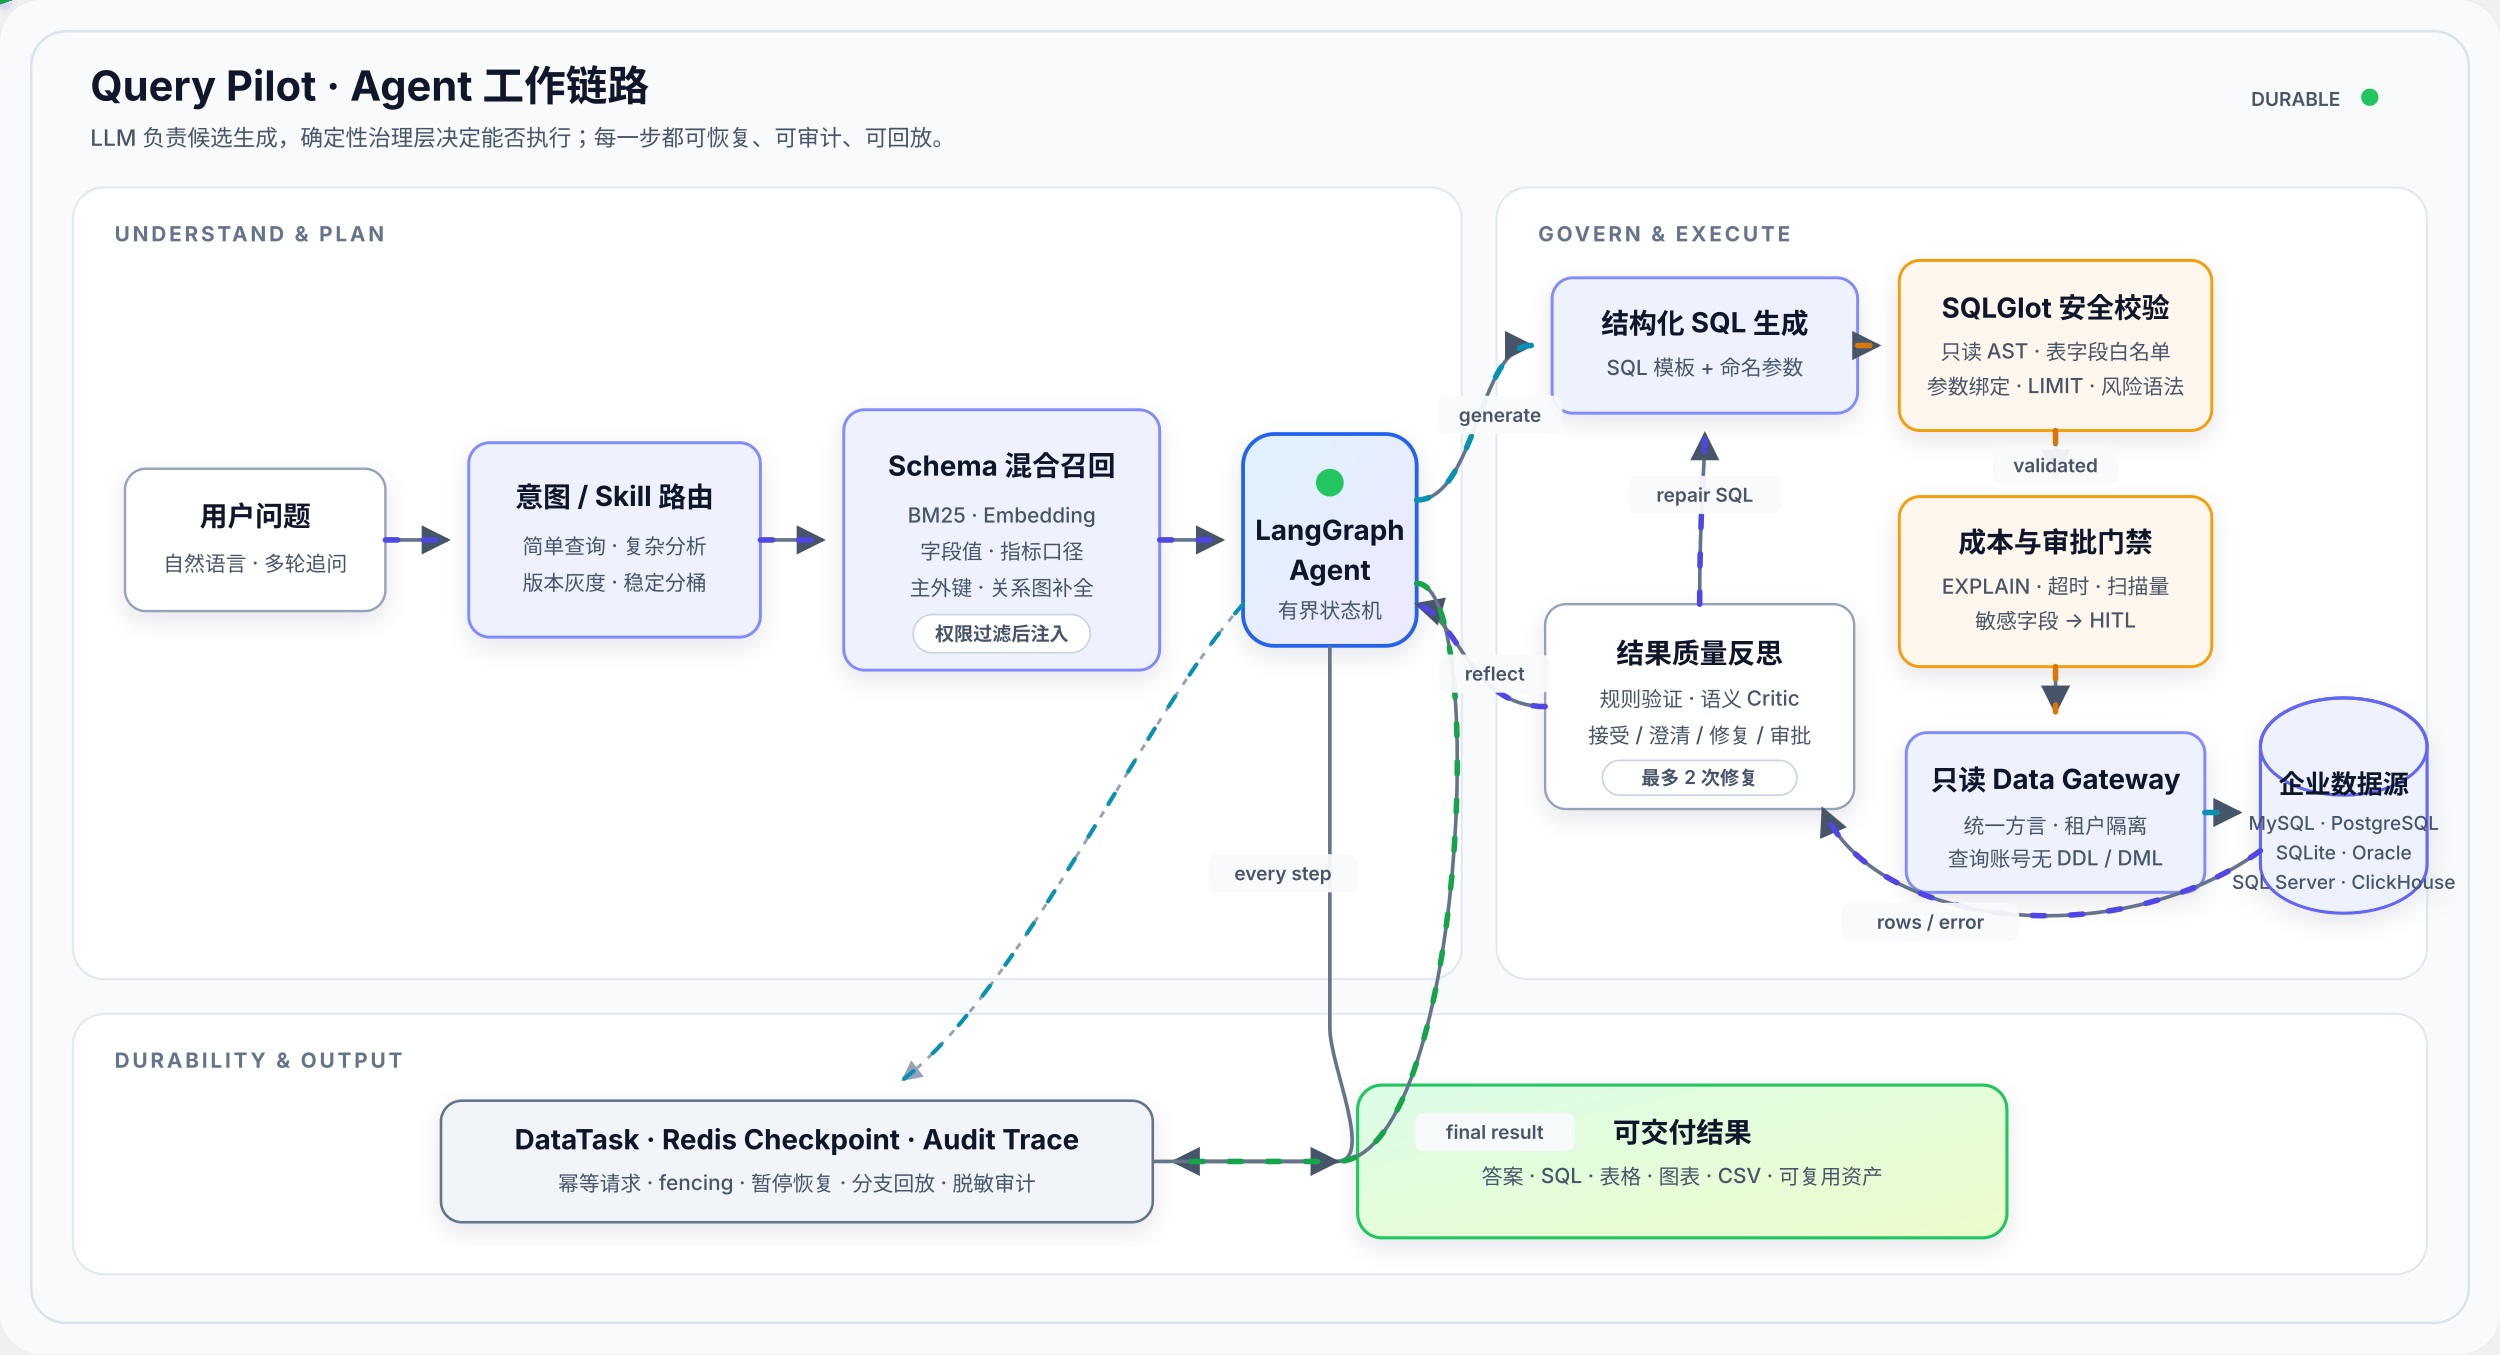
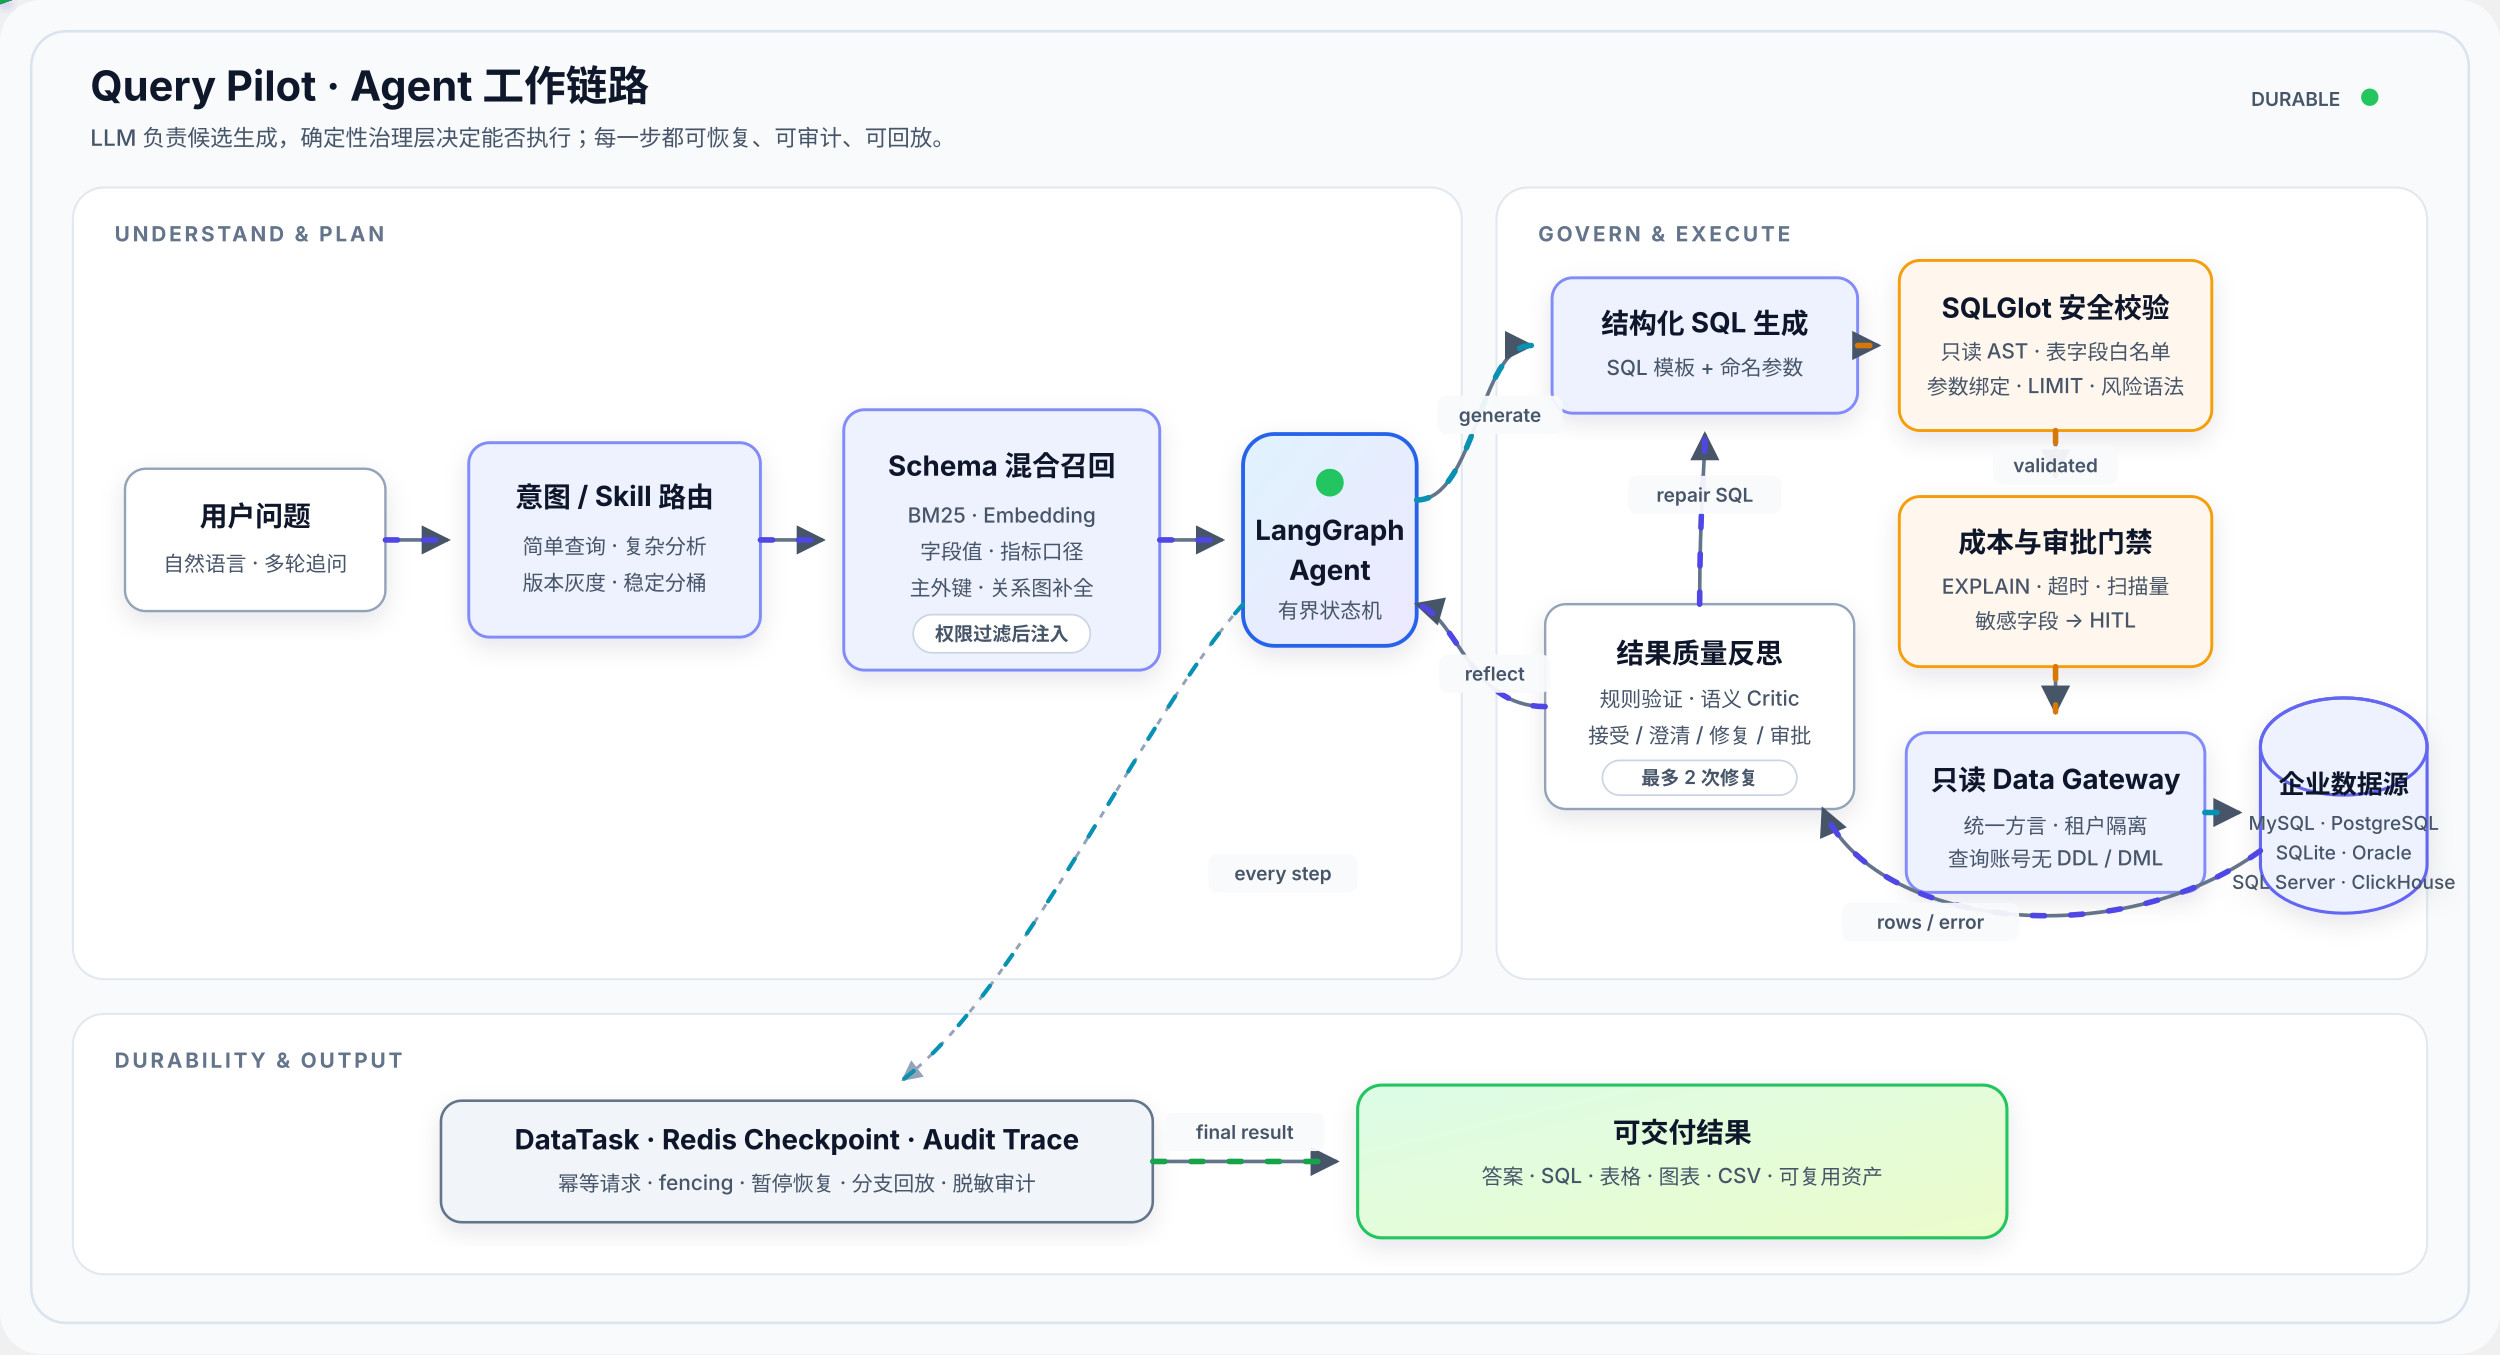
<svg xmlns="http://www.w3.org/2000/svg" viewBox="0 0 1440 780" role="img" aria-labelledby="title desc">
  <defs>
    <filter id="shadow" x="-20%" y="-20%" width="140%" height="140%">
      <feDropShadow dx="0" dy="5" stdDeviation="7" flood-color="#0f172a" flood-opacity="0.10" />
    </filter>
    <linearGradient id="agentFill" x1="0" y1="0" x2="1" y2="1">
      <stop offset="0" stop-color="#e0f2fe" />
      <stop offset="1" stop-color="#ede9fe" />
    </linearGradient>
    <linearGradient id="outputFill" x1="0" y1="0" x2="1" y2="1">
      <stop offset="0" stop-color="#dcfce7" />
      <stop offset="1" stop-color="#ecfccb" />
    </linearGradient>
    <marker id="arrow" viewBox="0 0 10 10" refX="9" refY="5" markerWidth="8" markerHeight="8" orient="auto-start-reverse">
      <path d="M 0 0 L 10 5 L 0 10 z" class="arrow-head" />
    </marker>
    <marker id="arrowMuted" viewBox="0 0 10 10" refX="9" refY="5" markerWidth="7" markerHeight="7" orient="auto-start-reverse">
      <path d="M 0 0 L 10 5 L 0 10 z" class="arrow-muted" />
    </marker>
  </defs>
  <style>
    .canvas { fill: #f8fafc; }
    .frame { fill: none; stroke: #dbe3ef; stroke-width: 1.5; }
    .lane { fill: #ffffff; stroke: #e2e8f0; stroke-width: 1.2; }
    .lane-title { fill: #64748b; font: 700 12px Inter, "Segoe UI", "Microsoft YaHei", sans-serif; letter-spacing: 1.6px; }
    .node { fill: #ffffff; stroke: #94a3b8; stroke-width: 1.4; }
    .node-accent { fill: #eef2ff; stroke: #818cf8; stroke-width: 1.7; }
    .node-agent { fill: url(#agentFill); stroke: #2563eb; stroke-width: 2.2; }
    .node-security { fill: #fff7ed; stroke: #f59e0b; stroke-width: 1.7; }
    .node-output { fill: url(#outputFill); stroke: #22c55e; stroke-width: 1.8; }
    .node-durable { fill: #f1f5f9; stroke: #64748b; stroke-width: 1.5; }
    .node-title { fill: #0f172a; font: 700 16px Inter, "Segoe UI", "Microsoft YaHei", sans-serif; text-anchor: middle; }
    .node-sub { fill: #475569; font: 500 12px Inter, "Segoe UI", "Microsoft YaHei", sans-serif; text-anchor: middle; }
    .badge { fill: #ffffff; stroke: #cbd5e1; stroke-width: 1; }
    .badge-text { fill: #475569; font: 600 11px Inter, "Segoe UI", "Microsoft YaHei", sans-serif; text-anchor: middle; }
    .edge { fill: none; stroke: #64748b; stroke-width: 2.1; marker-end: url(#arrow); }
    .edge-muted { fill: none; stroke: #94a3b8; stroke-width: 1.7; marker-end: url(#arrowMuted); stroke-dasharray: 4 5; }
    .flow { fill: none; stroke: #4f46e5; stroke-width: 3.2; stroke-linecap: round; stroke-dasharray: 7 15; animation: flow 1.35s linear infinite; pointer-events: none; }
    .flow-cyan { stroke: #0891b2; }
    .flow-green { stroke: #16a34a; }
    .flow-amber { stroke: #d97706; }
    .arrow-head { fill: #475569; }
    .arrow-muted { fill: #94a3b8; }
    .moving-arrow { fill: #4f46e5; filter: drop-shadow(0 0 3px rgba(79, 70, 229, .35)); }
    .moving-arrow-cyan { fill: #0891b2; }
    .moving-arrow-green { fill: #16a34a; }
    .db-body { fill: #eef2ff; stroke: #6366f1; stroke-width: 1.8; }
    .db-line { fill: none; stroke: #6366f1; stroke-width: 1.8; }
    .db-title { fill: #0f172a; font: 700 15px Inter, "Segoe UI", "Microsoft YaHei", sans-serif; text-anchor: middle; }
    .db-sub { fill: #475569; font: 500 11px Inter, "Segoe UI", "Microsoft YaHei", sans-serif; text-anchor: middle; }
    .label-bg { fill: #f8fafc; fill-opacity: .94; }
    .edge-label { fill: #475569; font: 600 11px Inter, "Segoe UI", "Microsoft YaHei", sans-serif; text-anchor: middle; }
    .status-dot { fill: #22c55e; animation: pulse 1.8s ease-in-out infinite; transform-box: fill-box; transform-origin: center; }
    @keyframes flow { to { stroke-dashoffset: -44; } }
    @keyframes pulse { 0%, 100% { opacity: .45; transform: scale(.8); } 50% { opacity: 1; transform: scale(1.25); } }

    @media (prefers-color-scheme: dark) {
      .canvas { fill: #0b1220; }
      .frame { stroke: #263449; }
      .lane { fill: #101827; stroke: #263449; }
      .lane-title { fill: #94a3b8; }
      .node { fill: #111c2d; stroke: #64748b; }
      .node-accent { fill: #1e1b4b; stroke: #818cf8; }
      .node-agent { fill: #172554; stroke: #60a5fa; }
      .node-security { fill: #3b260c; stroke: #f59e0b; }
      .node-output { fill: #12351f; stroke: #4ade80; }
      .node-durable { fill: #172033; stroke: #64748b; }
      .node-title, .db-title { fill: #f8fafc; }
      .node-sub, .db-sub, .edge-label, .badge-text { fill: #cbd5e1; }
      .badge, .label-bg { fill: #0f172a; stroke: #334155; }
      .db-body { fill: #1e1b4b; stroke: #818cf8; }
      .db-line { stroke: #818cf8; }
      .edge { stroke: #94a3b8; }
      .arrow-head { fill: #94a3b8; }
    }
    @media (prefers-reduced-motion: reduce) {
      .flow, .status-dot { animation: none; }
      .moving-arrow { display: none; }
    }
  </style>
  <rect class="canvas" width="1440" height="780" rx="24" />
  <rect class="frame" x="18" y="18" width="1404" height="744" rx="20" />
  <text x="52" y="58" class="node-title" style="font-size:24px;text-anchor:start">Query Pilot · Agent 工作链路</text>
  <text x="52" y="84" class="node-sub" style="font-size:13px;text-anchor:start">LLM 负责候选生成，确定性治理层决定能否执行；每一步都可恢复、可审计、可回放。</text>
  <circle cx="1365" cy="56" r="5" class="status-dot" />
  <text x="1348" y="61" class="badge-text" style="text-anchor:end">DURABLE</text>
  <rect class="lane" x="42" y="108" width="800" height="456" rx="18" />
  <rect class="lane" x="862" y="108" width="536" height="456" rx="18" />
  <rect class="lane" x="42" y="584" width="1356" height="150" rx="18" />
  <text x="66" y="139" class="lane-title">UNDERSTAND &amp; PLAN</text>
  <text x="886" y="139" class="lane-title">GOVERN &amp; EXECUTE</text>
  <text x="66" y="615" class="lane-title">DURABILITY &amp; OUTPUT</text>
  <g filter="url(#shadow)">
    <rect class="node" x="72" y="270" width="150" height="82" rx="12" />
    <text class="node-title" x="147" y="303">用户问题</text>
    <text class="node-sub" x="147" y="329">自然语言 · 多轮追问</text>
  </g>
  <g filter="url(#shadow)">
    <rect class="node-accent" x="270" y="255" width="168" height="112" rx="12" />
    <text class="node-title" x="354" y="292">意图 / Skill 路由</text>
    <text class="node-sub" x="354" y="319">简单查询 · 复杂分析</text>
    <text class="node-sub" x="354" y="340">版本灰度 · 稳定分桶</text>
  </g>
  <g filter="url(#shadow)">
    <rect class="node-accent" x="486" y="236" width="182" height="150" rx="12" />
    <text class="node-title" x="577" y="274">Schema 混合召回</text>
    <text class="node-sub" x="577" y="301">BM25 · Embedding</text>
    <text class="node-sub" x="577" y="322">字段值 · 指标口径</text>
    <text class="node-sub" x="577" y="343">主外键 · 关系图补全</text>
    <rect class="badge" x="526" y="354" width="102" height="22" rx="11" />
    <text class="badge-text" x="577" y="369">权限过滤后注入</text>
  </g>
  <g filter="url(#shadow)">
    <rect class="node-agent" x="716" y="250" width="100" height="122" rx="18" />
    <circle cx="766" cy="278" r="8" class="status-dot" />
    <text class="node-title" x="766" y="311">LangGraph</text>
    <text class="node-title" x="766" y="334">Agent</text>
    <text class="node-sub" x="766" y="356">有界状态机</text>
  </g>
  <g filter="url(#shadow)">
    <rect class="node-accent" x="894" y="160" width="176" height="78" rx="12" />
    <text class="node-title" x="982" y="192">结构化 SQL 生成</text>
    <text class="node-sub" x="982" y="216">SQL 模板 + 命名参数</text>
  </g>
  <g filter="url(#shadow)">
    <rect class="node-security" x="1094" y="150" width="180" height="98" rx="12" />
    <text class="node-title" x="1184" y="183">SQLGlot 安全校验</text>
    <text class="node-sub" x="1184" y="207">只读 AST · 表字段白名单</text>
    <text class="node-sub" x="1184" y="227">参数绑定 · LIMIT · 风险语法</text>
  </g>
  <g filter="url(#shadow)">
    <rect class="node-security" x="1094" y="286" width="180" height="98" rx="12" />
    <text class="node-title" x="1184" y="318">成本与审批门禁</text>
    <text class="node-sub" x="1184" y="342">EXPLAIN · 超时 · 扫描量</text>
    <text class="node-sub" x="1184" y="362">敏感字段 → HITL</text>
  </g>
  <g filter="url(#shadow)">
    <rect class="node-accent" x="1098" y="422" width="172" height="92" rx="12" />
    <text class="node-title" x="1184" y="455">只读 Data Gateway</text>
    <text class="node-sub" x="1184" y="480">统一方言 · 租户隔离</text>
    <text class="node-sub" x="1184" y="499">查询账号无 DDL / DML</text>
  </g>
  <g filter="url(#shadow)">
    <path class="db-body" d="M1302 430 C1302 414 1324 402 1350 402 C1376 402 1398 414 1398 430 L1398 498 C1398 514 1376 526 1350 526 C1324 526 1302 514 1302 498 Z" />
    <ellipse class="db-line" cx="1350" cy="430" rx="48" ry="28" />
    <text class="db-title" x="1350" y="457">企业数据源</text>
    <text class="db-sub" x="1350" y="478">MySQL · PostgreSQL</text>
    <text class="db-sub" x="1350" y="495">SQLite · Oracle</text>
    <text class="db-sub" x="1350" y="512">SQL Server · ClickHouse</text>
  </g>
  <g filter="url(#shadow)">
    <rect class="node" x="890" y="348" width="178" height="118" rx="12" />
    <text class="node-title" x="979" y="382">结果质量反思</text>
    <text class="node-sub" x="979" y="407">规则验证 · 语义 Critic</text>
    <text class="node-sub" x="979" y="428">接受 / 澄清 / 修复 / 审批</text>
    <rect class="badge" x="923" y="438" width="112" height="20" rx="10" />
    <text class="badge-text" x="979" y="452">最多 2 次修复</text>
  </g>
  <g filter="url(#shadow)">
    <rect class="node-durable" x="254" y="634" width="410" height="70" rx="12" />
    <text class="node-title" x="459" y="662">DataTask · Redis Checkpoint · Audit Trace</text>
    <text class="node-sub" x="459" y="686">幂等请求 · fencing · 暂停恢复 · 分支回放 · 脱敏审计</text>
  </g>
  <g filter="url(#shadow)">
    <rect class="node-output" x="782" y="625" width="374" height="88" rx="14" />
    <text class="node-title" x="969" y="658">可交付结果</text>
    <text class="node-sub" x="969" y="682">答案 · SQL · 表格 · 图表 · CSV · 可复用资产</text>
  </g>
  <path id="p1" class="edge" d="M222 311 H258" />
  <path id="p2" class="edge" d="M438 311 H474" />
  <path id="p3" class="edge" d="M668 311 H704" />
  <path id="p4" class="edge" d="M816 288 C850 288 852 199 882 199" />
  <path id="p5" class="edge" d="M1070 199 H1082" />
  <path id="p6" class="edge" d="M1184 248 V274" />
  <path id="p7" class="edge" d="M1184 384 V410" />
  <path id="p8" class="edge" d="M1270 468 H1290" />
  <path id="p9" class="edge" d="M1302 490 C1220 550 1080 535 1050 466" />
  <path id="p10" class="edge" d="M890 407 C846 407 840 355 816 348" />
  <path id="p11" class="edge" d="M979 348 C979 294 982 268 982 250" />
-   <path id="p12" class="edge" d="M766 372 V592 C766 614 792 669 770 669 H676" />
-   <path id="p13" class="edge" d="M816 336 C852 336 850 669 770 669 H770" style="visibility:hidden" />
-   <path id="p14" class="edge" d="M816 336 C858 336 844 669 770 669 H770 M664 669 H770" />
+   <path id="p14" class="edge" d="M664 669 H770" />
  <path id="p15" class="edge-muted" d="M716 348 C660 410 590 568 520 622" />
  <path class="flow" d="M222 311 H258" />
  <path class="flow" d="M438 311 H474" style="animation-delay:-.25s" />
  <path class="flow" d="M668 311 H704" style="animation-delay:-.5s" />
  <path class="flow flow-cyan" d="M816 288 C850 288 852 199 882 199" />
  <path class="flow flow-amber" d="M1070 199 H1082 M1184 248 V274 M1184 384 V410" />
  <path class="flow flow-cyan" d="M1270 468 H1290" />
  <path class="flow" d="M1302 490 C1220 550 1080 535 1050 466" />
  <path class="flow" d="M890 407 C846 407 840 355 816 348" />
  <path class="flow" d="M979 348 C979 294 982 268 982 250" style="animation-delay:-.7s" />
-   <path class="flow flow-green" d="M816 336 C858 336 844 669 770 669 H676" />
+   <path class="flow flow-green" d="M664 669 H770" />
  <path class="flow flow-cyan" d="M716 348 C660 410 590 568 520 622" style="stroke-width:2.4;animation-delay:-.4s" />
  <polygon class="moving-arrow" points="-7,-5 7,0 -7,5">
    <animateMotion dur="1.4s" repeatCount="indefinite" rotate="auto" path="M222 311 H258" />
  </polygon>
  <polygon class="moving-arrow moving-arrow-cyan" points="-7,-5 7,0 -7,5">
    <animateMotion dur="2s" repeatCount="indefinite" rotate="auto" path="M816 288 C850 288 852 199 882 199" />
  </polygon>
  <polygon class="moving-arrow" points="-7,-5 7,0 -7,5">
    <animateMotion dur="2.8s" repeatCount="indefinite" rotate="auto" path="M1302 490 C1220 550 1080 535 1050 466" />
  </polygon>
  <polygon class="moving-arrow moving-arrow-green" points="-7,-5 7,0 -7,5">
-     <animateMotion dur="2.6s" repeatCount="indefinite" rotate="auto" path="M816 336 C858 336 844 669 770 669 H676" />
+     <animateMotion dur="1.8s" repeatCount="indefinite" rotate="auto" path="M664 669 H770" />
  </polygon>
  <g>
    <rect class="label-bg" x="828" y="228" width="72" height="22" rx="5" />
    <text class="edge-label" x="864" y="243">generate</text>
    <rect class="label-bg" x="1148" y="257" width="72" height="22" rx="5" />
    <text class="edge-label" x="1184" y="272">validated</text>
    <rect class="label-bg" x="1061" y="520" width="102" height="22" rx="5" />
    <text class="edge-label" x="1112" y="535">rows / error</text>
    <rect class="label-bg" x="829" y="377" width="64" height="22" rx="5" />
    <text class="edge-label" x="861" y="392">reflect</text>
    <rect class="label-bg" x="938" y="274" width="88" height="22" rx="5" />
    <text class="edge-label" x="982" y="289">repair SQL</text>
    <rect class="label-bg" x="696" y="492" width="86" height="22" rx="5" />
    <text class="edge-label" x="739" y="507">every step</text>
-     <rect class="label-bg" x="815" y="641" width="92" height="22" rx="5" />
-     <text class="edge-label" x="861" y="656">final result</text>
+     <rect class="label-bg" x="671" y="641" width="92" height="22" rx="5" />
+     <text class="edge-label" x="717" y="656">final result</text>
  </g>
</svg>
